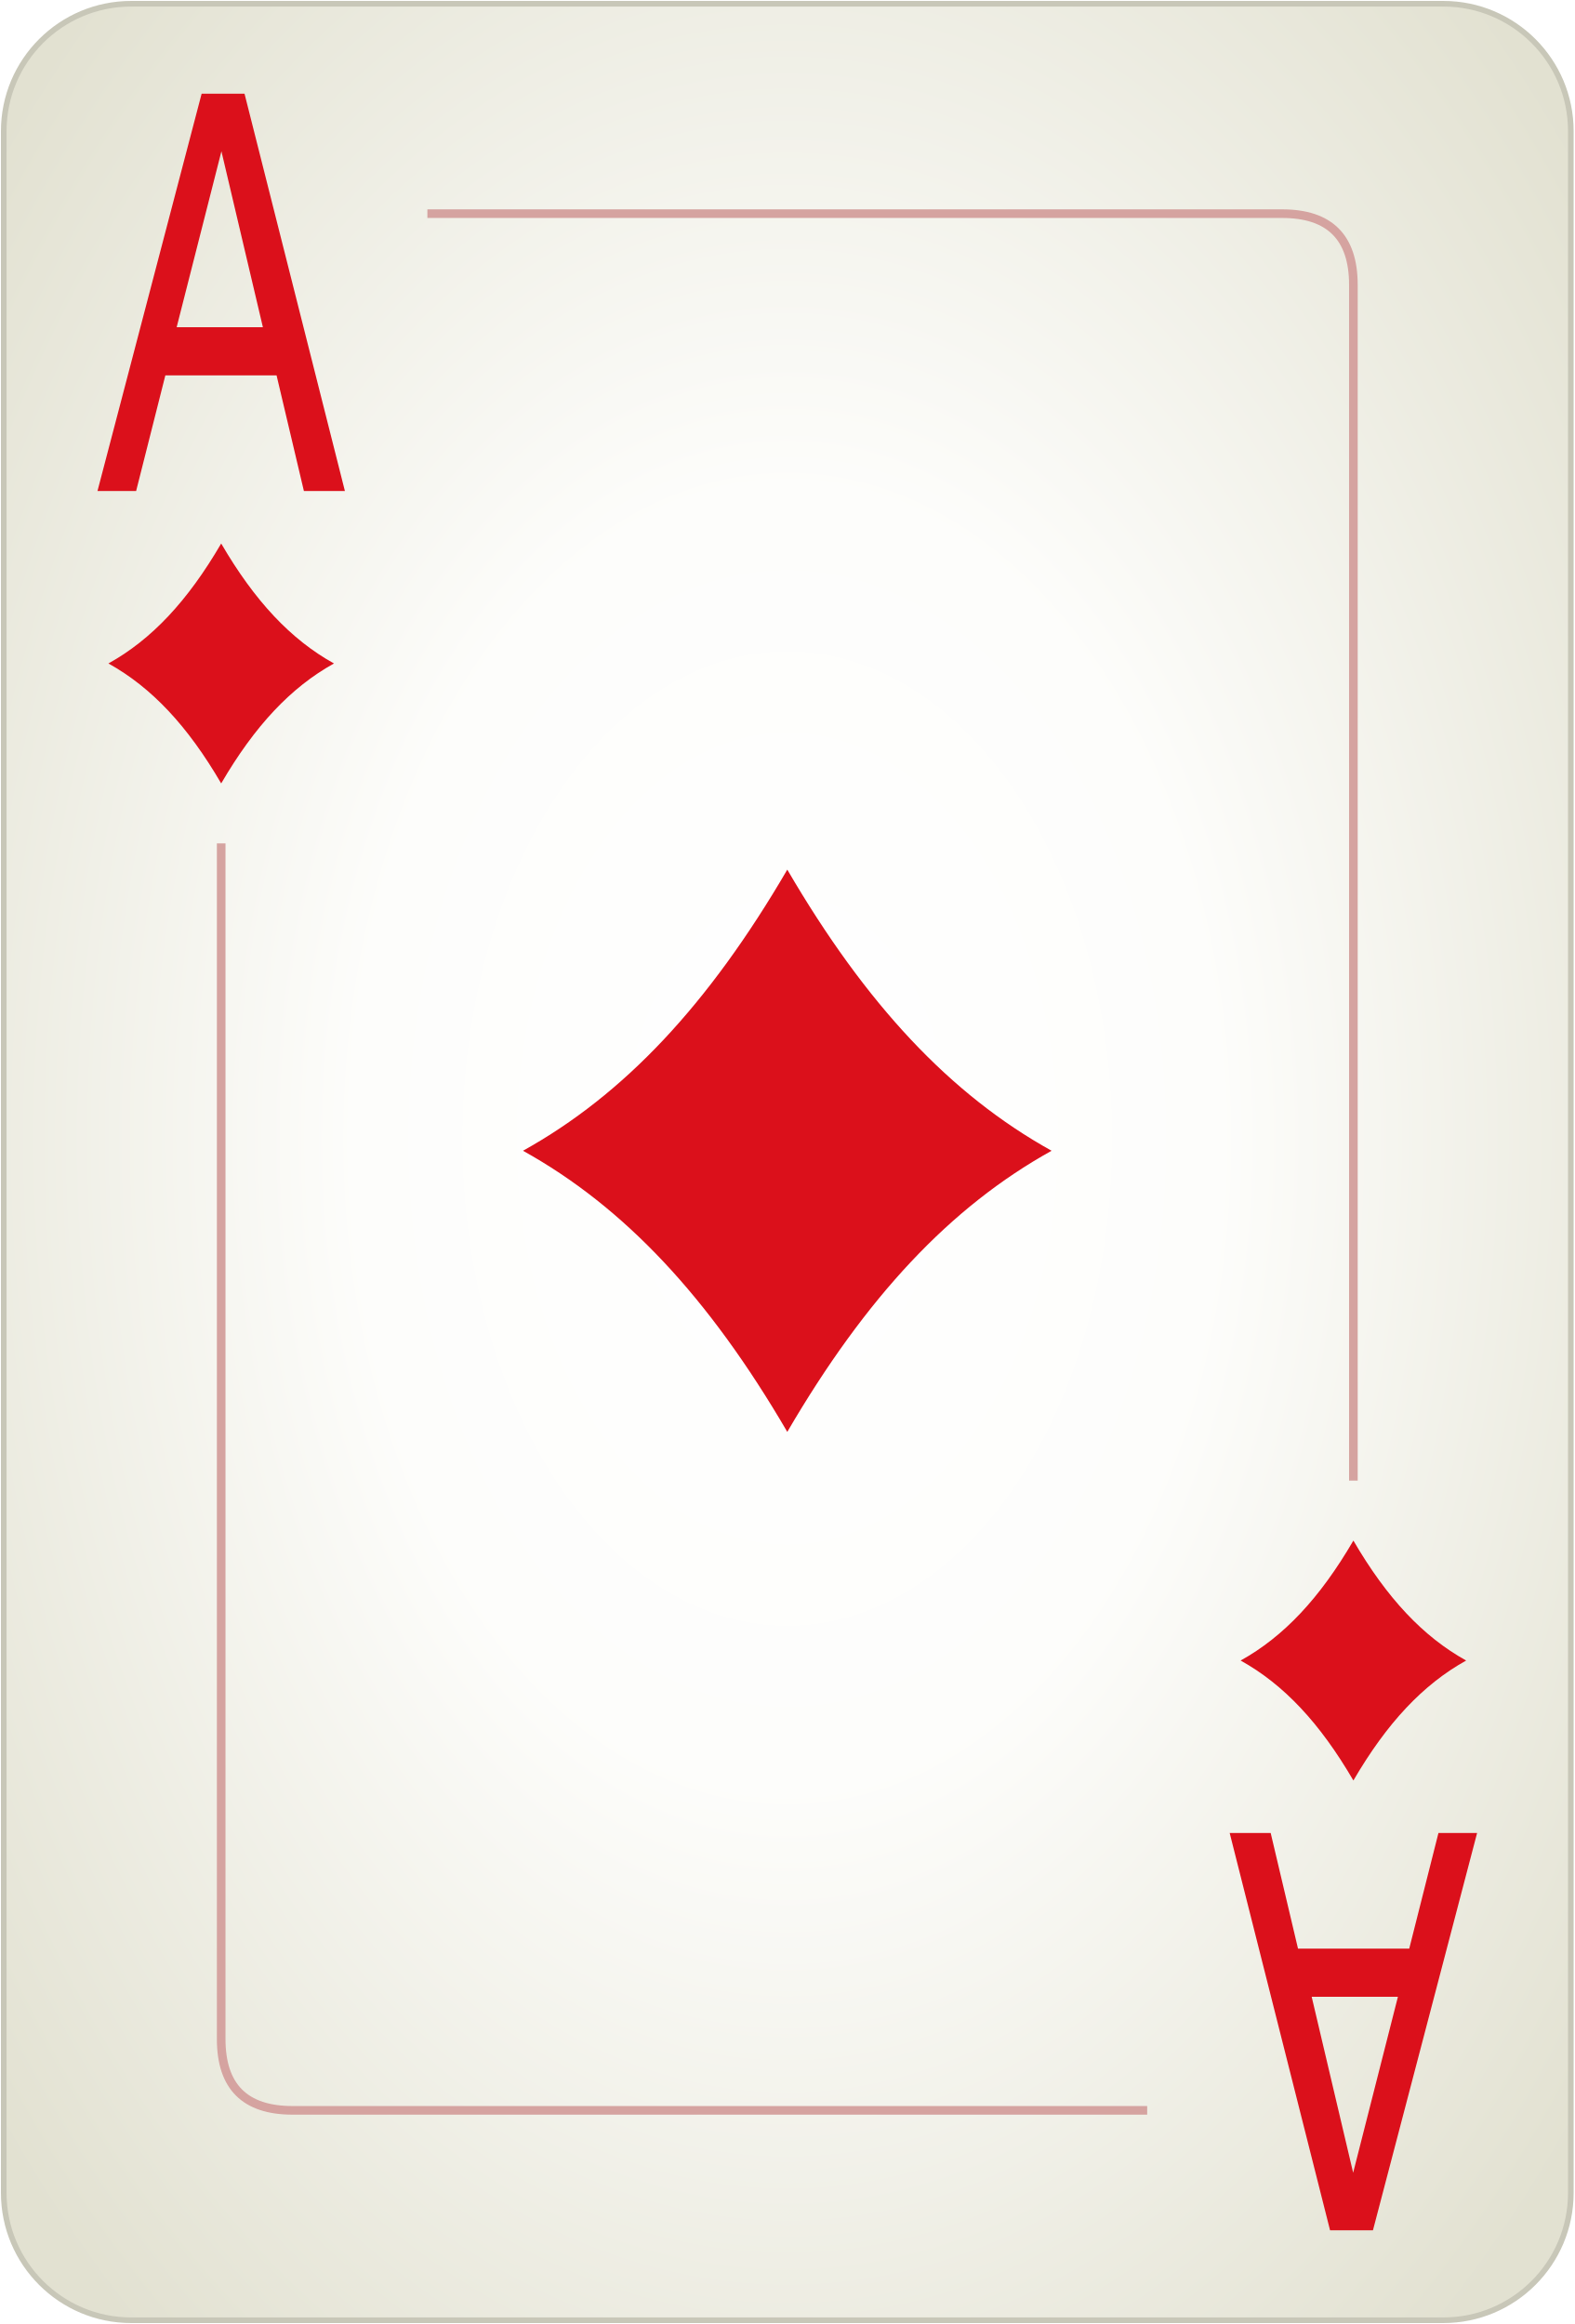
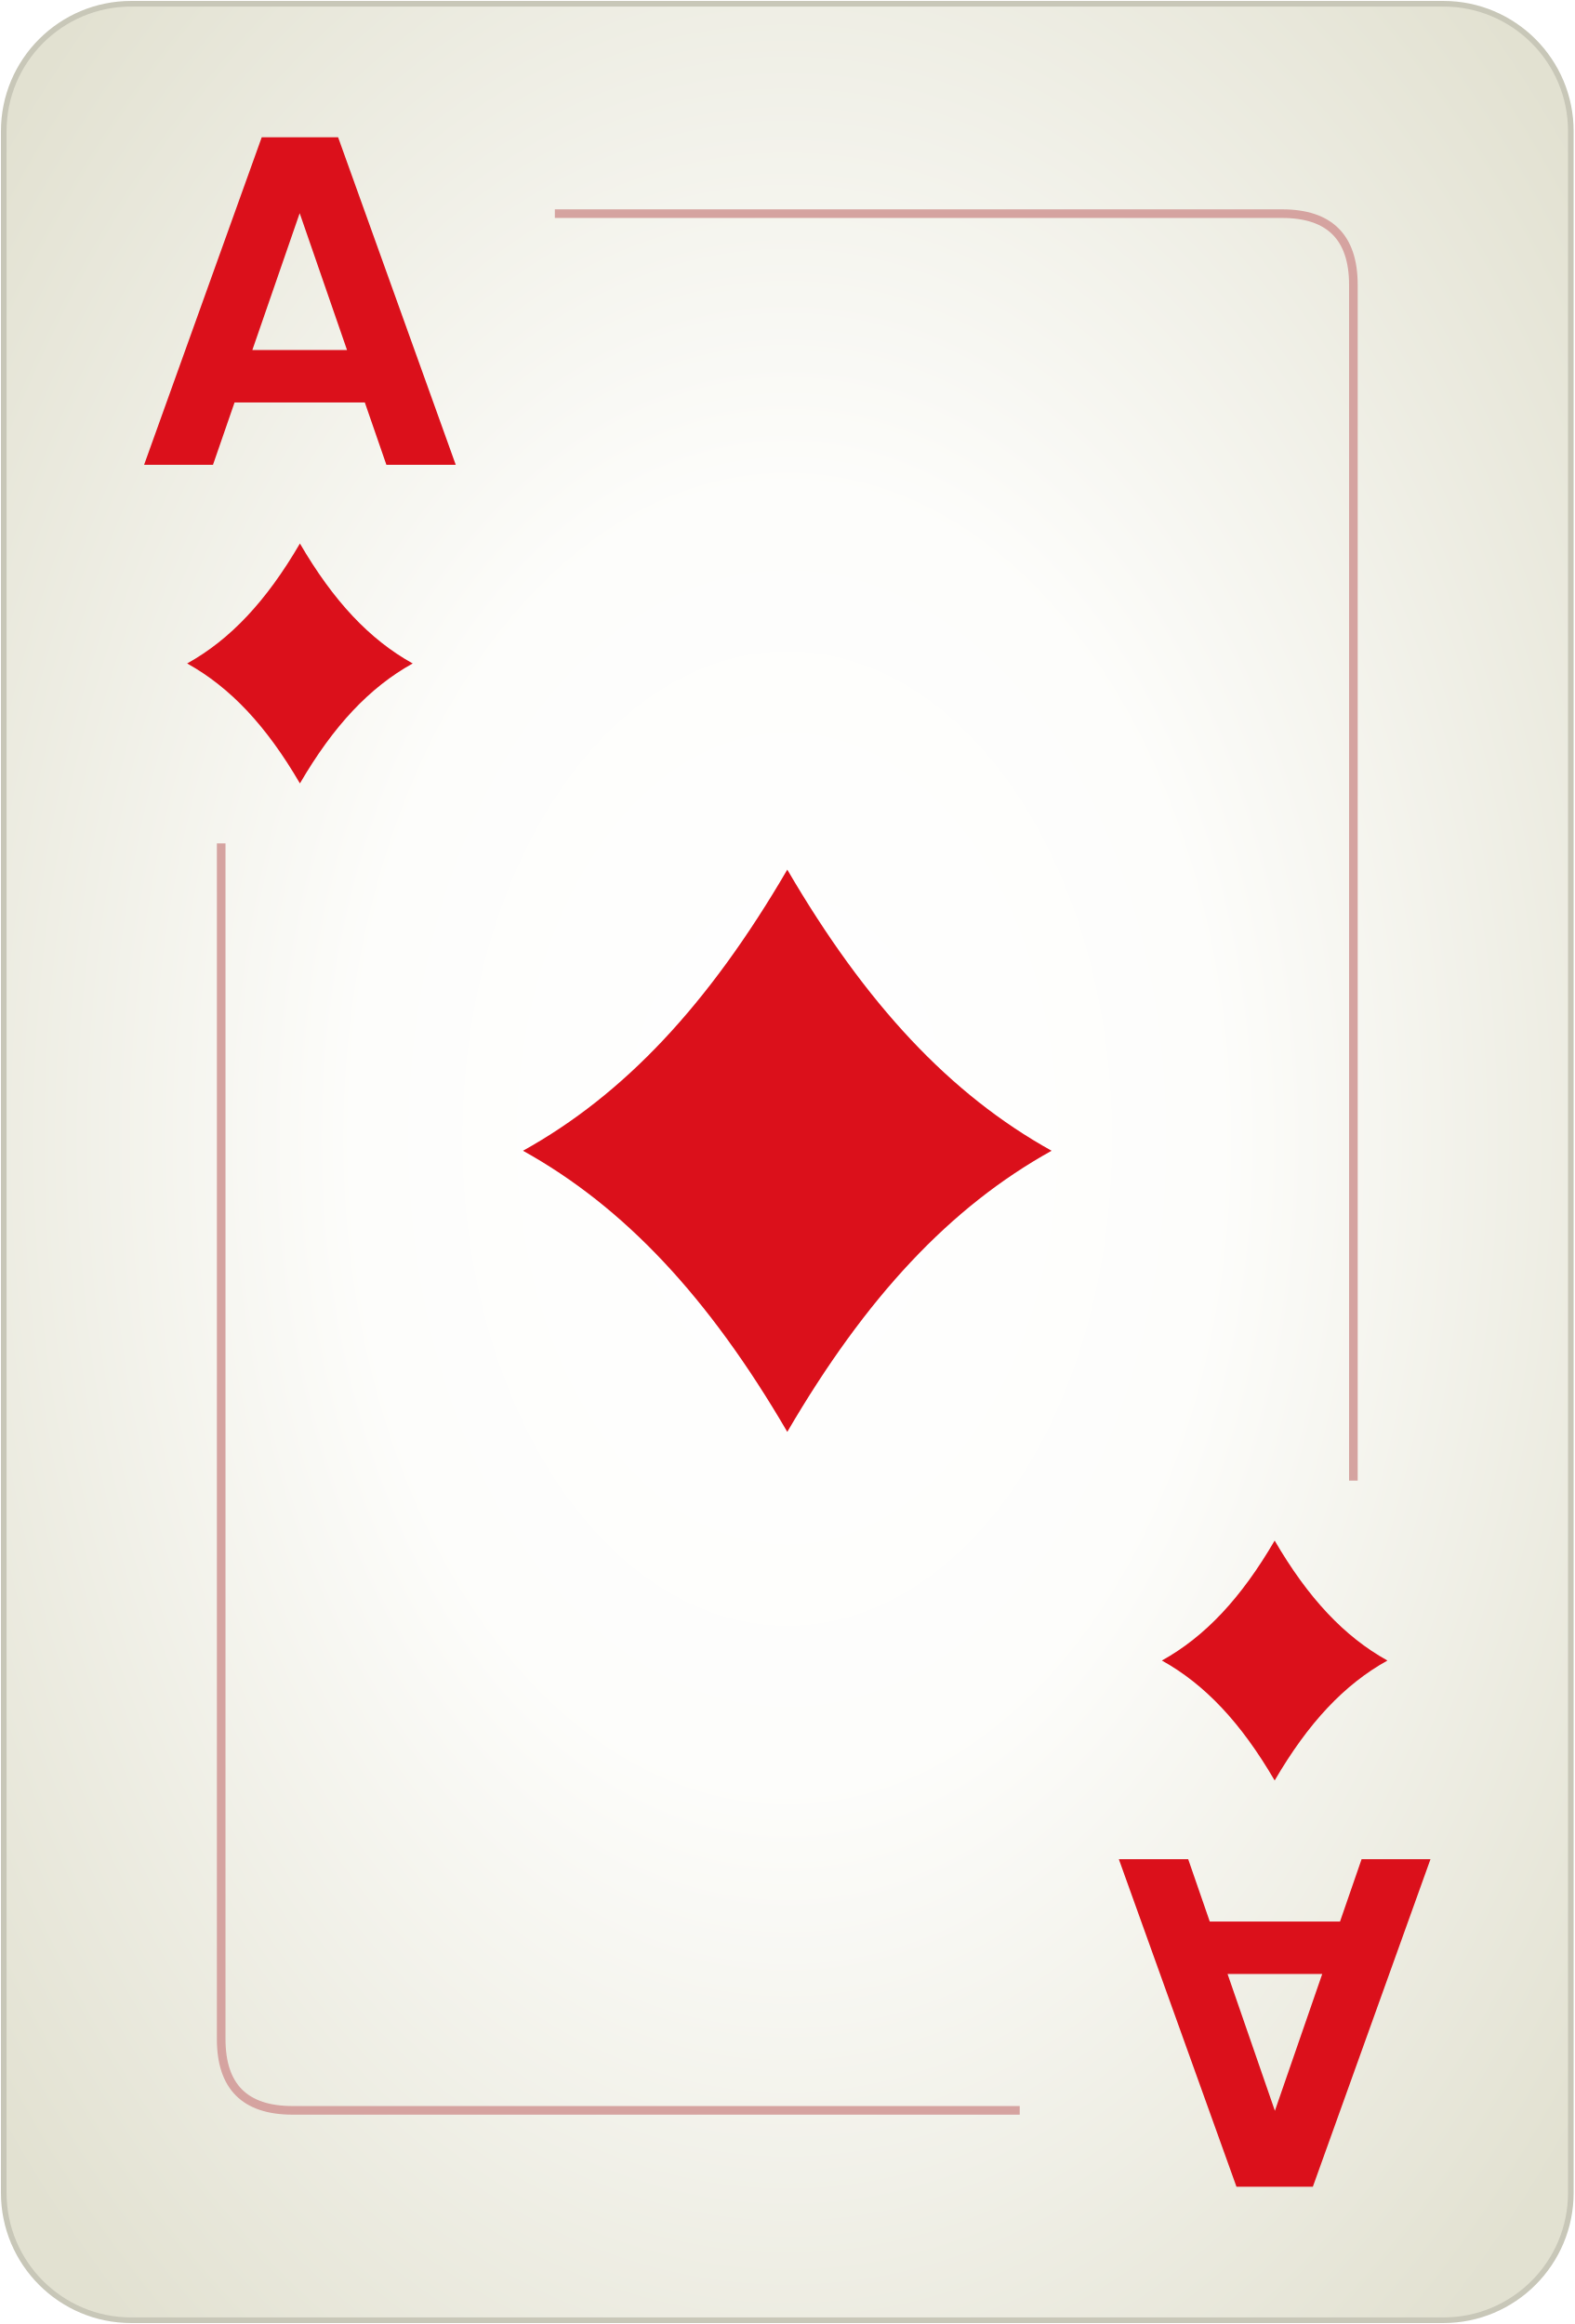
<svg xmlns="http://www.w3.org/2000/svg" width="840" height="1240" viewBox="0 0 420 620">
  <defs>
    <radialGradient id="paper" cx="50%" cy="49%" r="66%">
      <stop offset="0" stop-color="#fff" />
      <stop offset=".42" stop-color="#fdfdfb" />
      <stop offset="1" stop-color="#e2e1d1" />
    </radialGradient>
    <linearGradient id="ink" x1=".3" y1="0" x2=".7" y2="1">
      <stop stop-color="#292725" />
      <stop offset=".6" stop-color="#080808" />
      <stop offset="1" stop-color="#000" />
    </linearGradient>
  </defs>
  <rect x="1" y="1" width="418" height="618" rx="34" fill="url(#paper)" stroke="#c8c7b8" stroke-width="1.5" />
-   <path d="M114 57 H342 Q361 57 361 76 V395 M59 225 V544 Q59 563 78 563 H306" fill="none" stroke="#d5a3a0" stroke-width="2.3" />
+   <path d="M148 57 H342 Q361 57 361 76 V395 M59 225 V544 Q59 563 78 563 H272" fill="none" stroke="#d5a3a0" stroke-width="2.3" />
  <path transform="translate(135 232) scale(1.5)" d="M50 0 C64 24 79 40 97 50 C79 60 64 76 50 100 C36 76 21 60 3 50 C21 40 36 24 50 0Z" fill="#db101b" />
  <g fill="#db101b">
-     <g transform="translate(26 131) scale(0.1257143 -0.1476323) translate(-11 0)">
-       <path transform="translate(0 0)" d="M391 209 449 0H536L323 718H232L11 0H93L155 209ZM179 296 274 614 362 296Z" />
+     <g transform="translate(38.4375 124) scale(0.125 -0.125) translate(-26 0)">
+       <path transform="translate(0 0)" d="M497 133H219L173 0H26L277 699H440L691 0H543ZM459 245 358 537 257 245Z" />
    </g>
-     <path transform="translate(27 145) scale(0.64)" d="M50 0 C64 24 79 40 97 50 C79 60 64 76 50 100 C36 76 21 60 3 50 C21 40 36 24 50 0Z" fill="#db101b" />
+     <path transform="translate(48 145) scale(0.64)" d="M50 0 C64 24 79 40 97 50 C79 60 64 76 50 100 C36 76 21 60 3 50 C21 40 36 24 50 0Z" fill="#db101b" />
  </g>
  <g transform="rotate(180 210 310)">
    <g fill="#db101b">
-       <g transform="translate(26 131) scale(0.1257143 -0.1476323) translate(-11 0)">
-         <path transform="translate(0 0)" d="M391 209 449 0H536L323 718H232L11 0H93L155 209ZM179 296 274 614 362 296Z" />
+       <g transform="translate(38.4375 124) scale(0.125 -0.125) translate(-26 0)">
+         <path transform="translate(0 0)" d="M497 133H219L173 0H26L277 699H440L691 0H543ZM459 245 358 537 257 245Z" />
      </g>
-       <path transform="translate(27 145) scale(0.64)" d="M50 0 C64 24 79 40 97 50 C79 60 64 76 50 100 C36 76 21 60 3 50 C21 40 36 24 50 0Z" fill="#db101b" />
+       <path transform="translate(48 145) scale(0.64)" d="M50 0 C64 24 79 40 97 50 C79 60 64 76 50 100 C36 76 21 60 3 50 C21 40 36 24 50 0Z" fill="#db101b" />
    </g>
  </g>
</svg>
